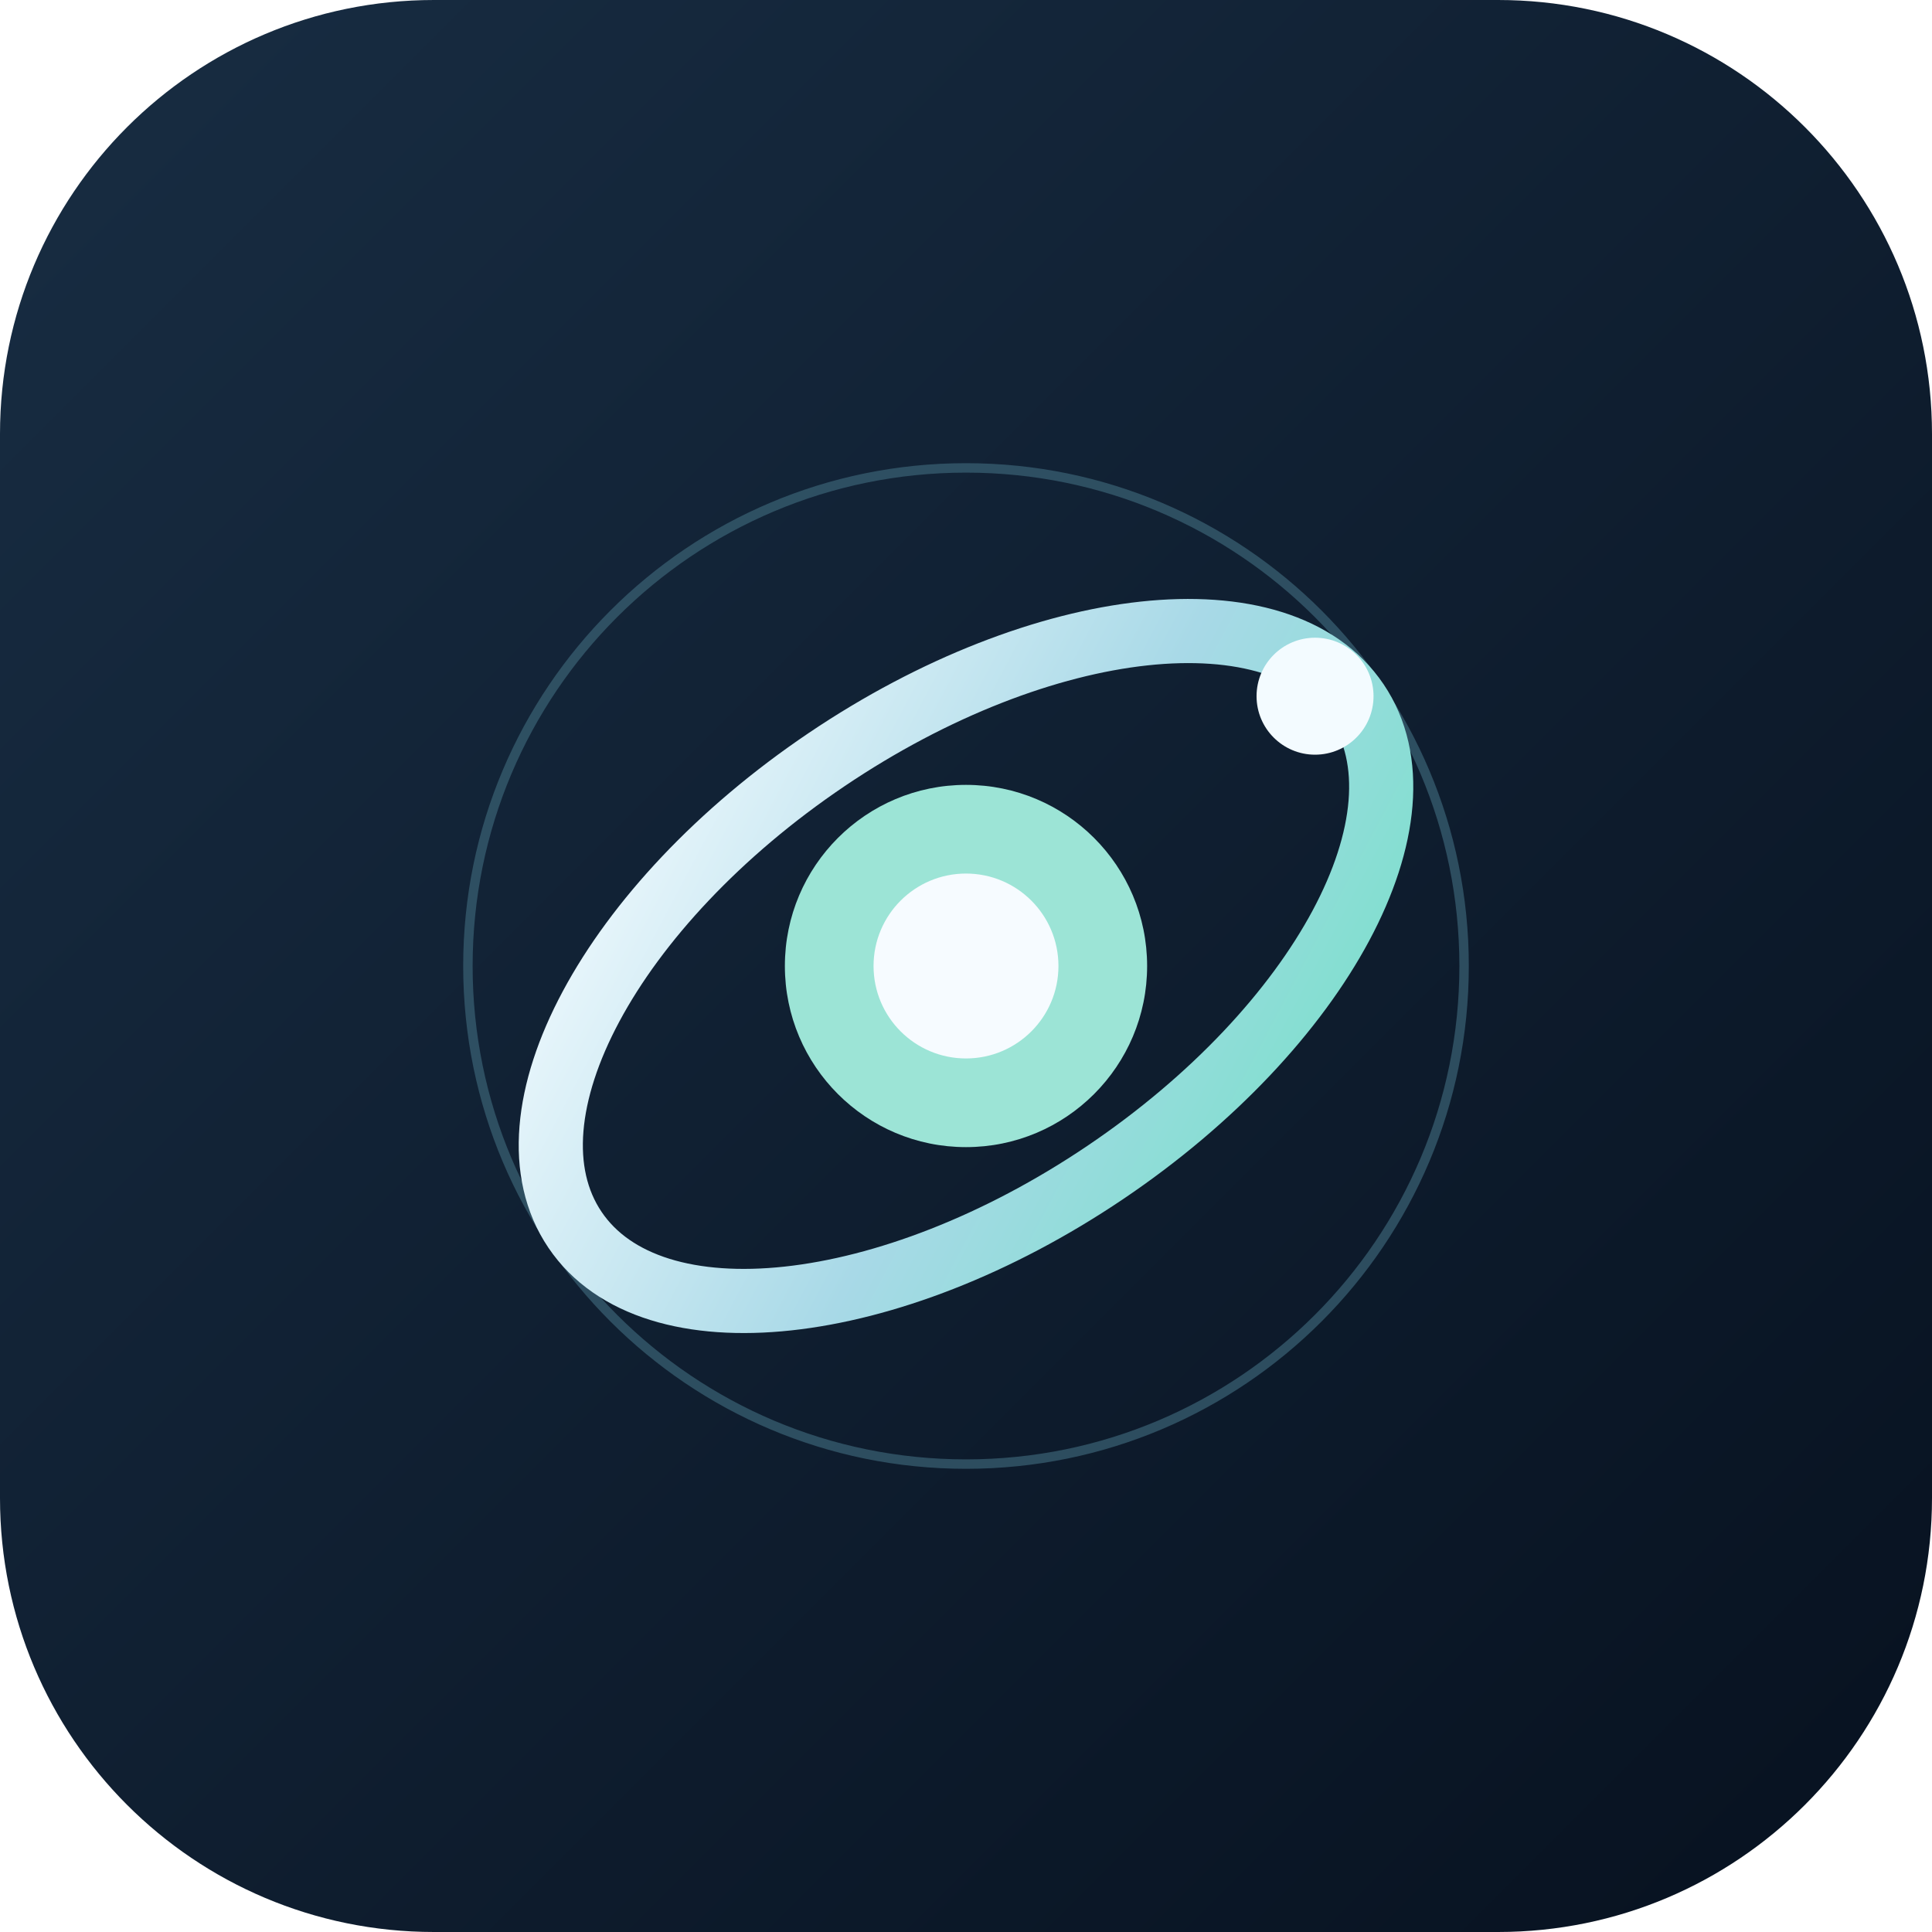
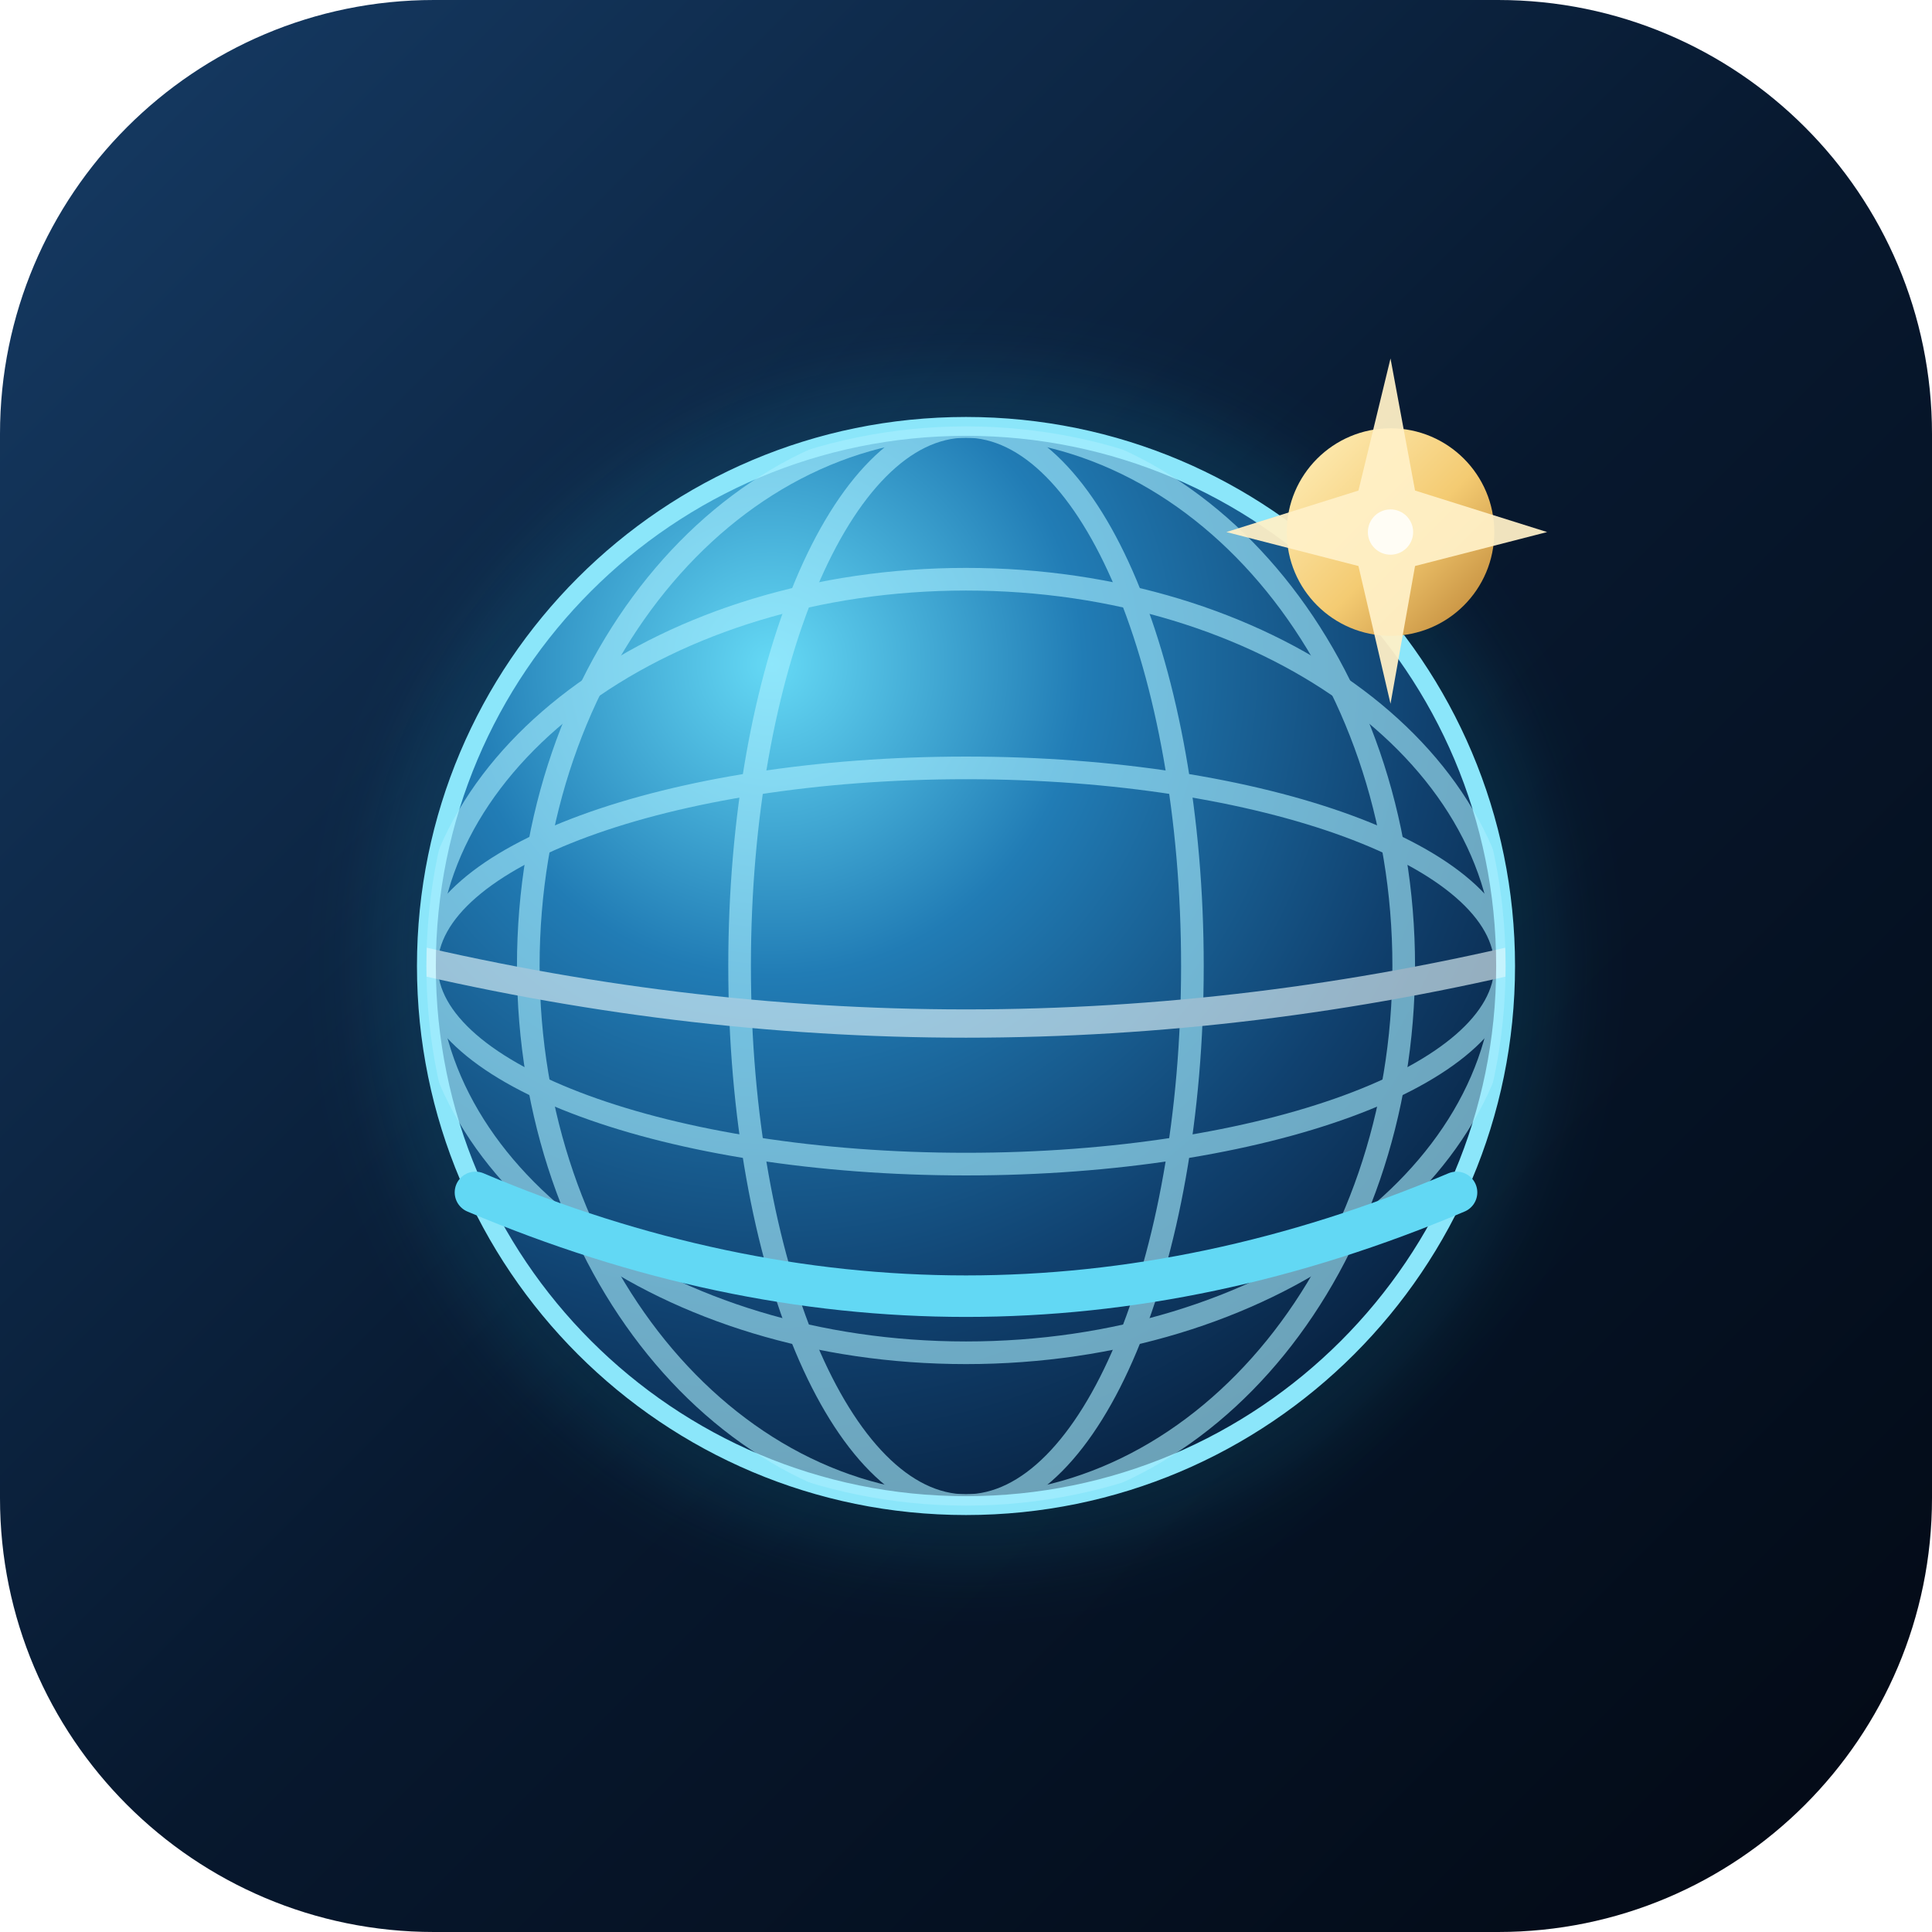
<svg xmlns="http://www.w3.org/2000/svg" width="1024" height="1024" viewBox="0 0 1024 1024">
  <defs>
    <linearGradient id="bg" x1="0" y1="0" x2="1" y2="1">
-       <stop offset="0" stop-color="#182d43" />
-       <stop offset="1" stop-color="#07111f" />
+       <stop offset="0" stop-color="#163c66" />
+       <stop offset=".52" stop-color="#07182e" />
+       <stop offset="1" stop-color="#030914" />
    </linearGradient>
-     <linearGradient id="ring" x1="0" y1="0" x2="1" y2="1">
-       <stop offset="0" stop-color="#f4fbff" />
-       <stop offset=".55" stop-color="#a8d9e7" />
-       <stop offset="1" stop-color="#79e0ca" />
+     <radialGradient id="planet" cx=".32" cy=".22" r=".85">
+       <stop offset="0" stop-color="#65d9f5" />
+       <stop offset=".34" stop-color="#217cb5" />
+       <stop offset=".72" stop-color="#10416f" />
+       <stop offset="1" stop-color="#08203e" />
+     </radialGradient>
+     <linearGradient id="gold" x1="0" y1="0" x2="1" y2="1">
+       <stop offset="0" stop-color="#fff0bd" />
+       <stop offset=".55" stop-color="#f4cb72" />
+       <stop offset="1" stop-color="#b98032" />
    </linearGradient>
+     <clipPath id="clip">
+       <circle cx="512" cy="512" r="286" />
+     </clipPath>
+     <filter id="glow">
+       <feGaussianBlur stdDeviation="18" />
+     </filter>
  </defs>
  <rect width="1024" height="1024" rx="230" fill="url(#bg)" />
-   <circle cx="512" cy="512" r="264" fill="none" stroke="#3a6275" stroke-width="5" opacity=".7" />
-   <ellipse cx="512" cy="512" rx="250" ry="132" fill="none" stroke="url(#ring)" stroke-width="34" transform="rotate(-34 512 512)" />
-   <circle cx="512" cy="512" r="96" fill="#9ce4d6" />
-   <circle cx="512" cy="512" r="49" fill="#f6fbff" />
-   <circle cx="697" cy="369" r="31" fill="#f3fbff" />
+   <circle cx="512" cy="512" r="315" fill="#1bb8e8" opacity=".12" filter="url(#glow)" />
+   <circle cx="512" cy="512" r="286" fill="url(#planet)" stroke="#8be6fa" stroke-width="10" />
+   <g clip-path="url(#clip)" fill="none" stroke="#a8efff" stroke-width="12" opacity=".62">
+     <ellipse cx="512" cy="512" rx="120" ry="286" />
+     <ellipse cx="512" cy="512" rx="232" ry="286" />
+     <ellipse cx="512" cy="512" rx="286" ry="105" />
+     <ellipse cx="512" cy="512" rx="286" ry="205" />
+     <path d="M205 505 Q512 580 819 505" stroke="#e8fbff" stroke-width="15" />
+   </g>
+   <path d="M252 632 Q512 742 772 632" fill="none" stroke="#62d8f4" stroke-width="22" stroke-linecap="round" />
+   <circle cx="737" cy="282" r="55" fill="url(#gold)" />
+   <path d="M737 190 L750 260 L820 282 L750 300 L737 373 L720 300 L650 282 L720 260 Z" fill="#fff0c7" opacity=".94" />
+   <circle cx="737" cy="282" r="12" fill="#fffdf5" />
</svg>
